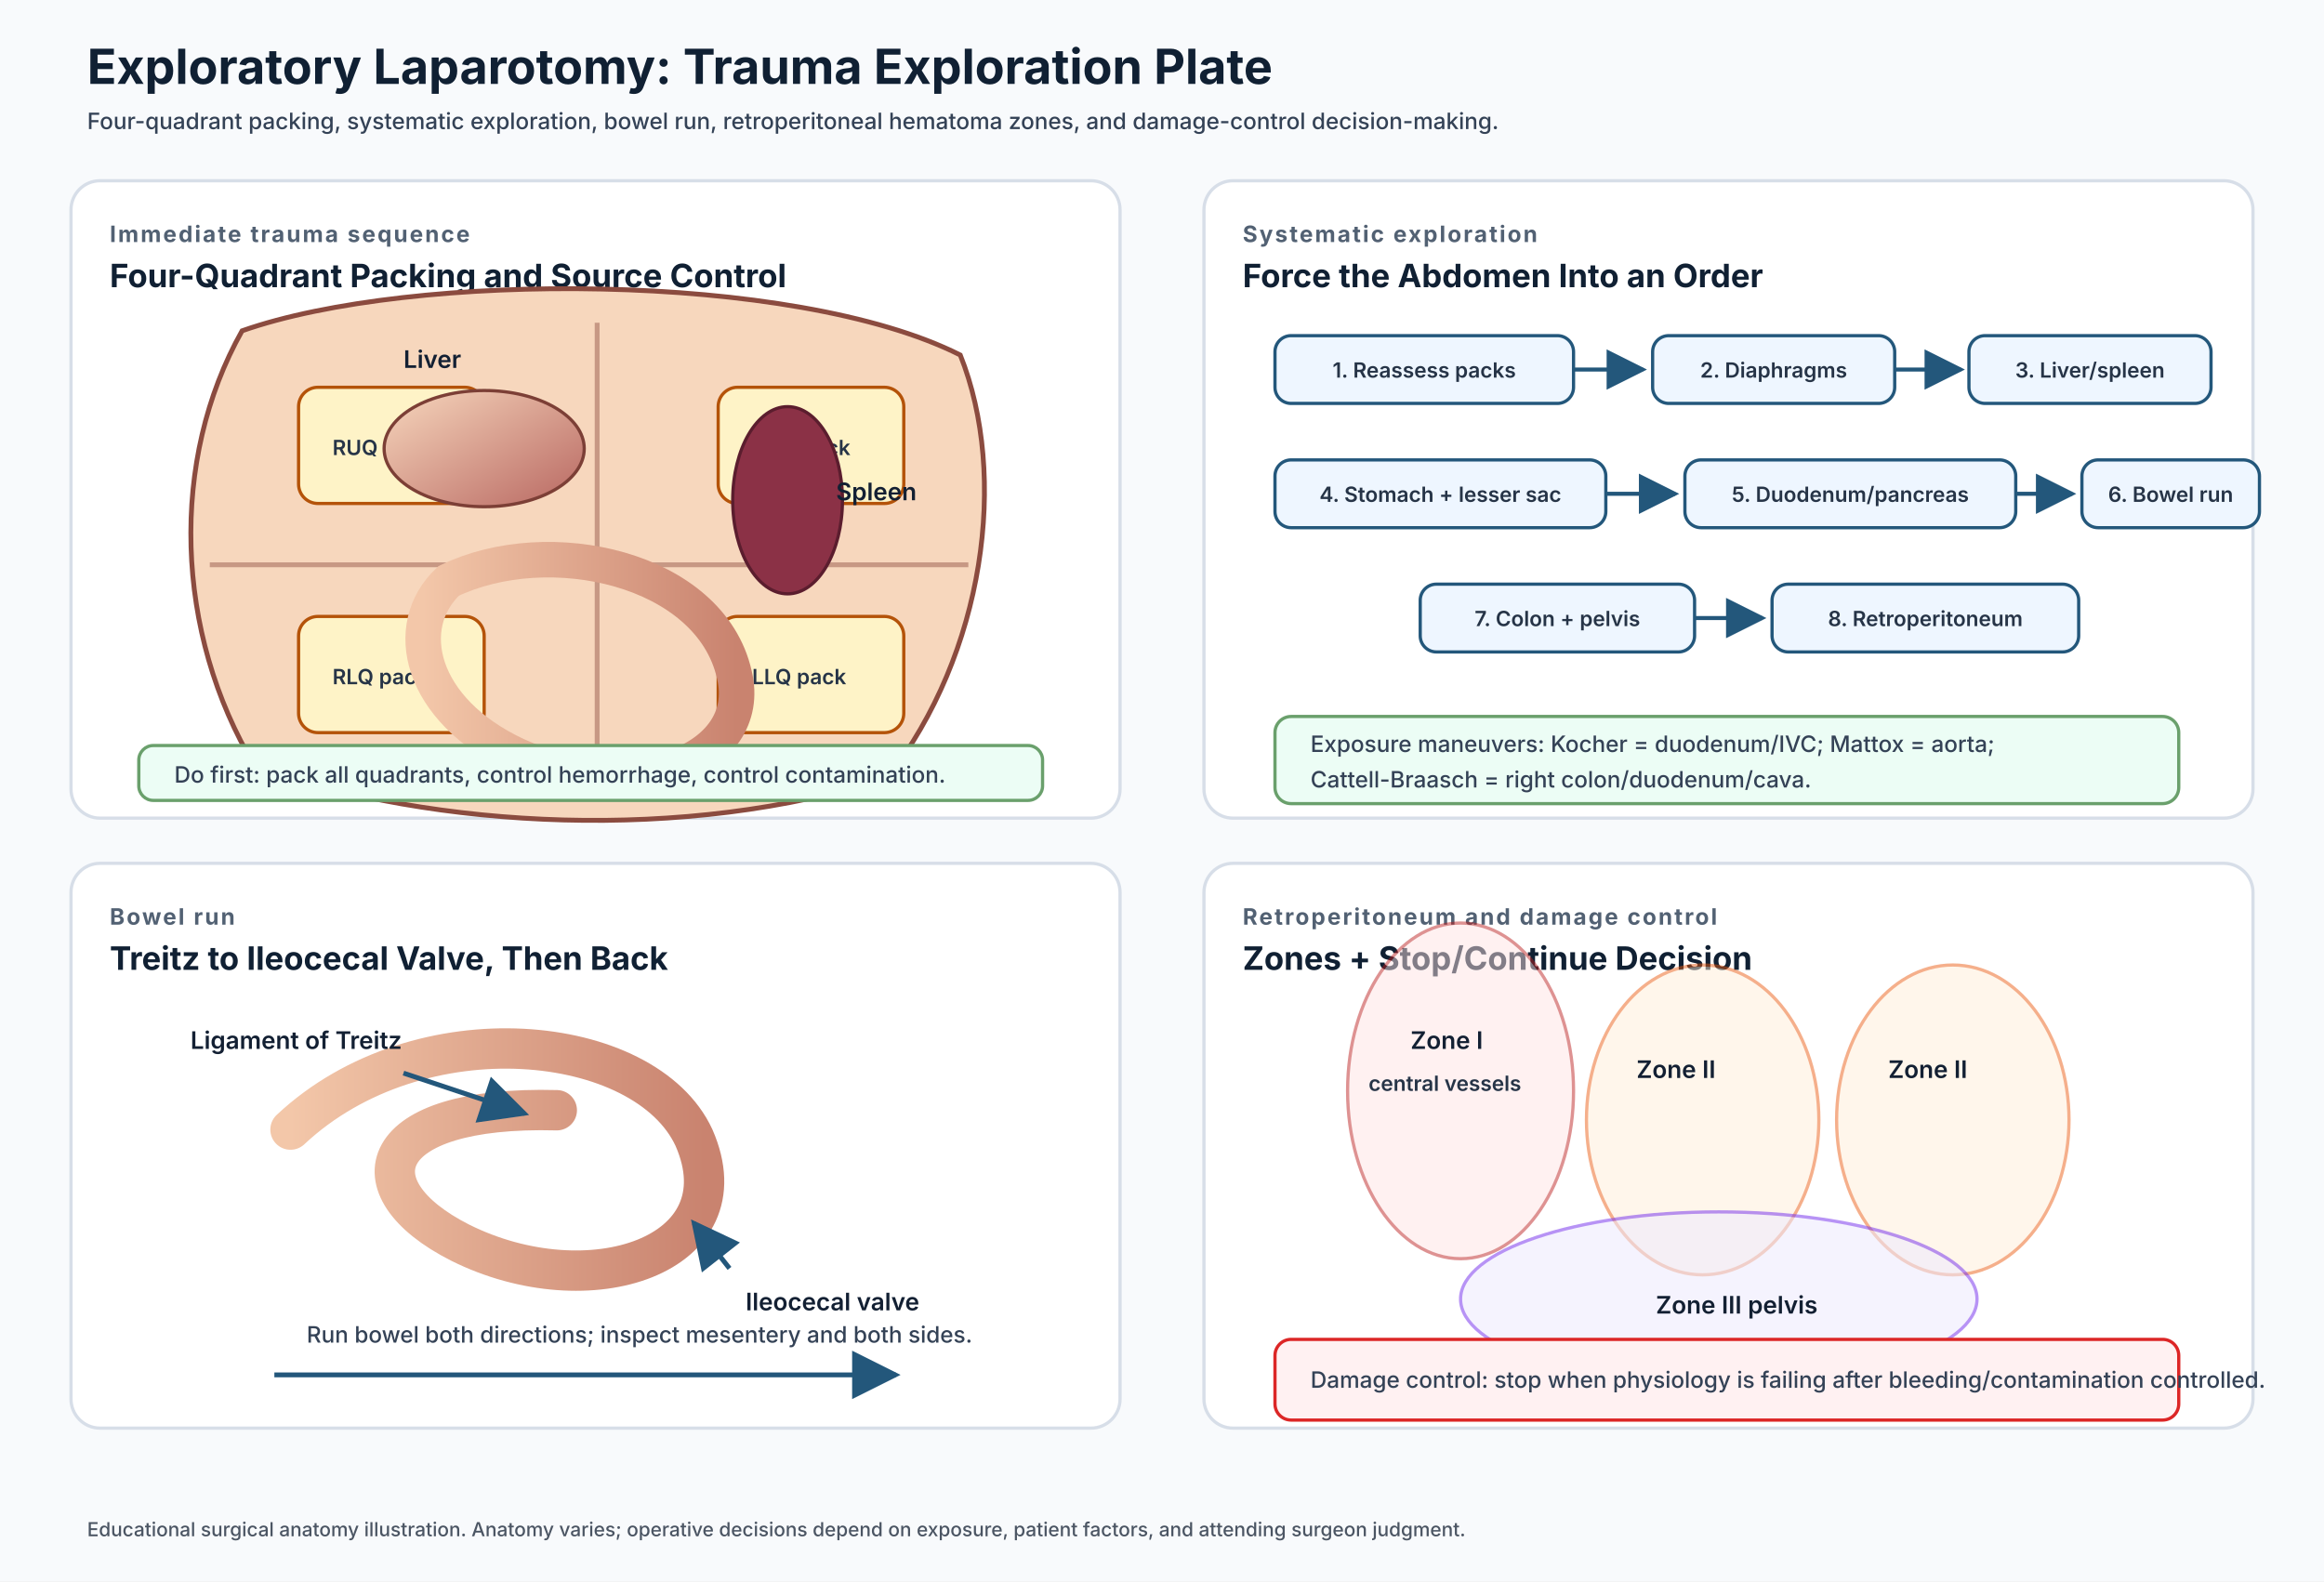
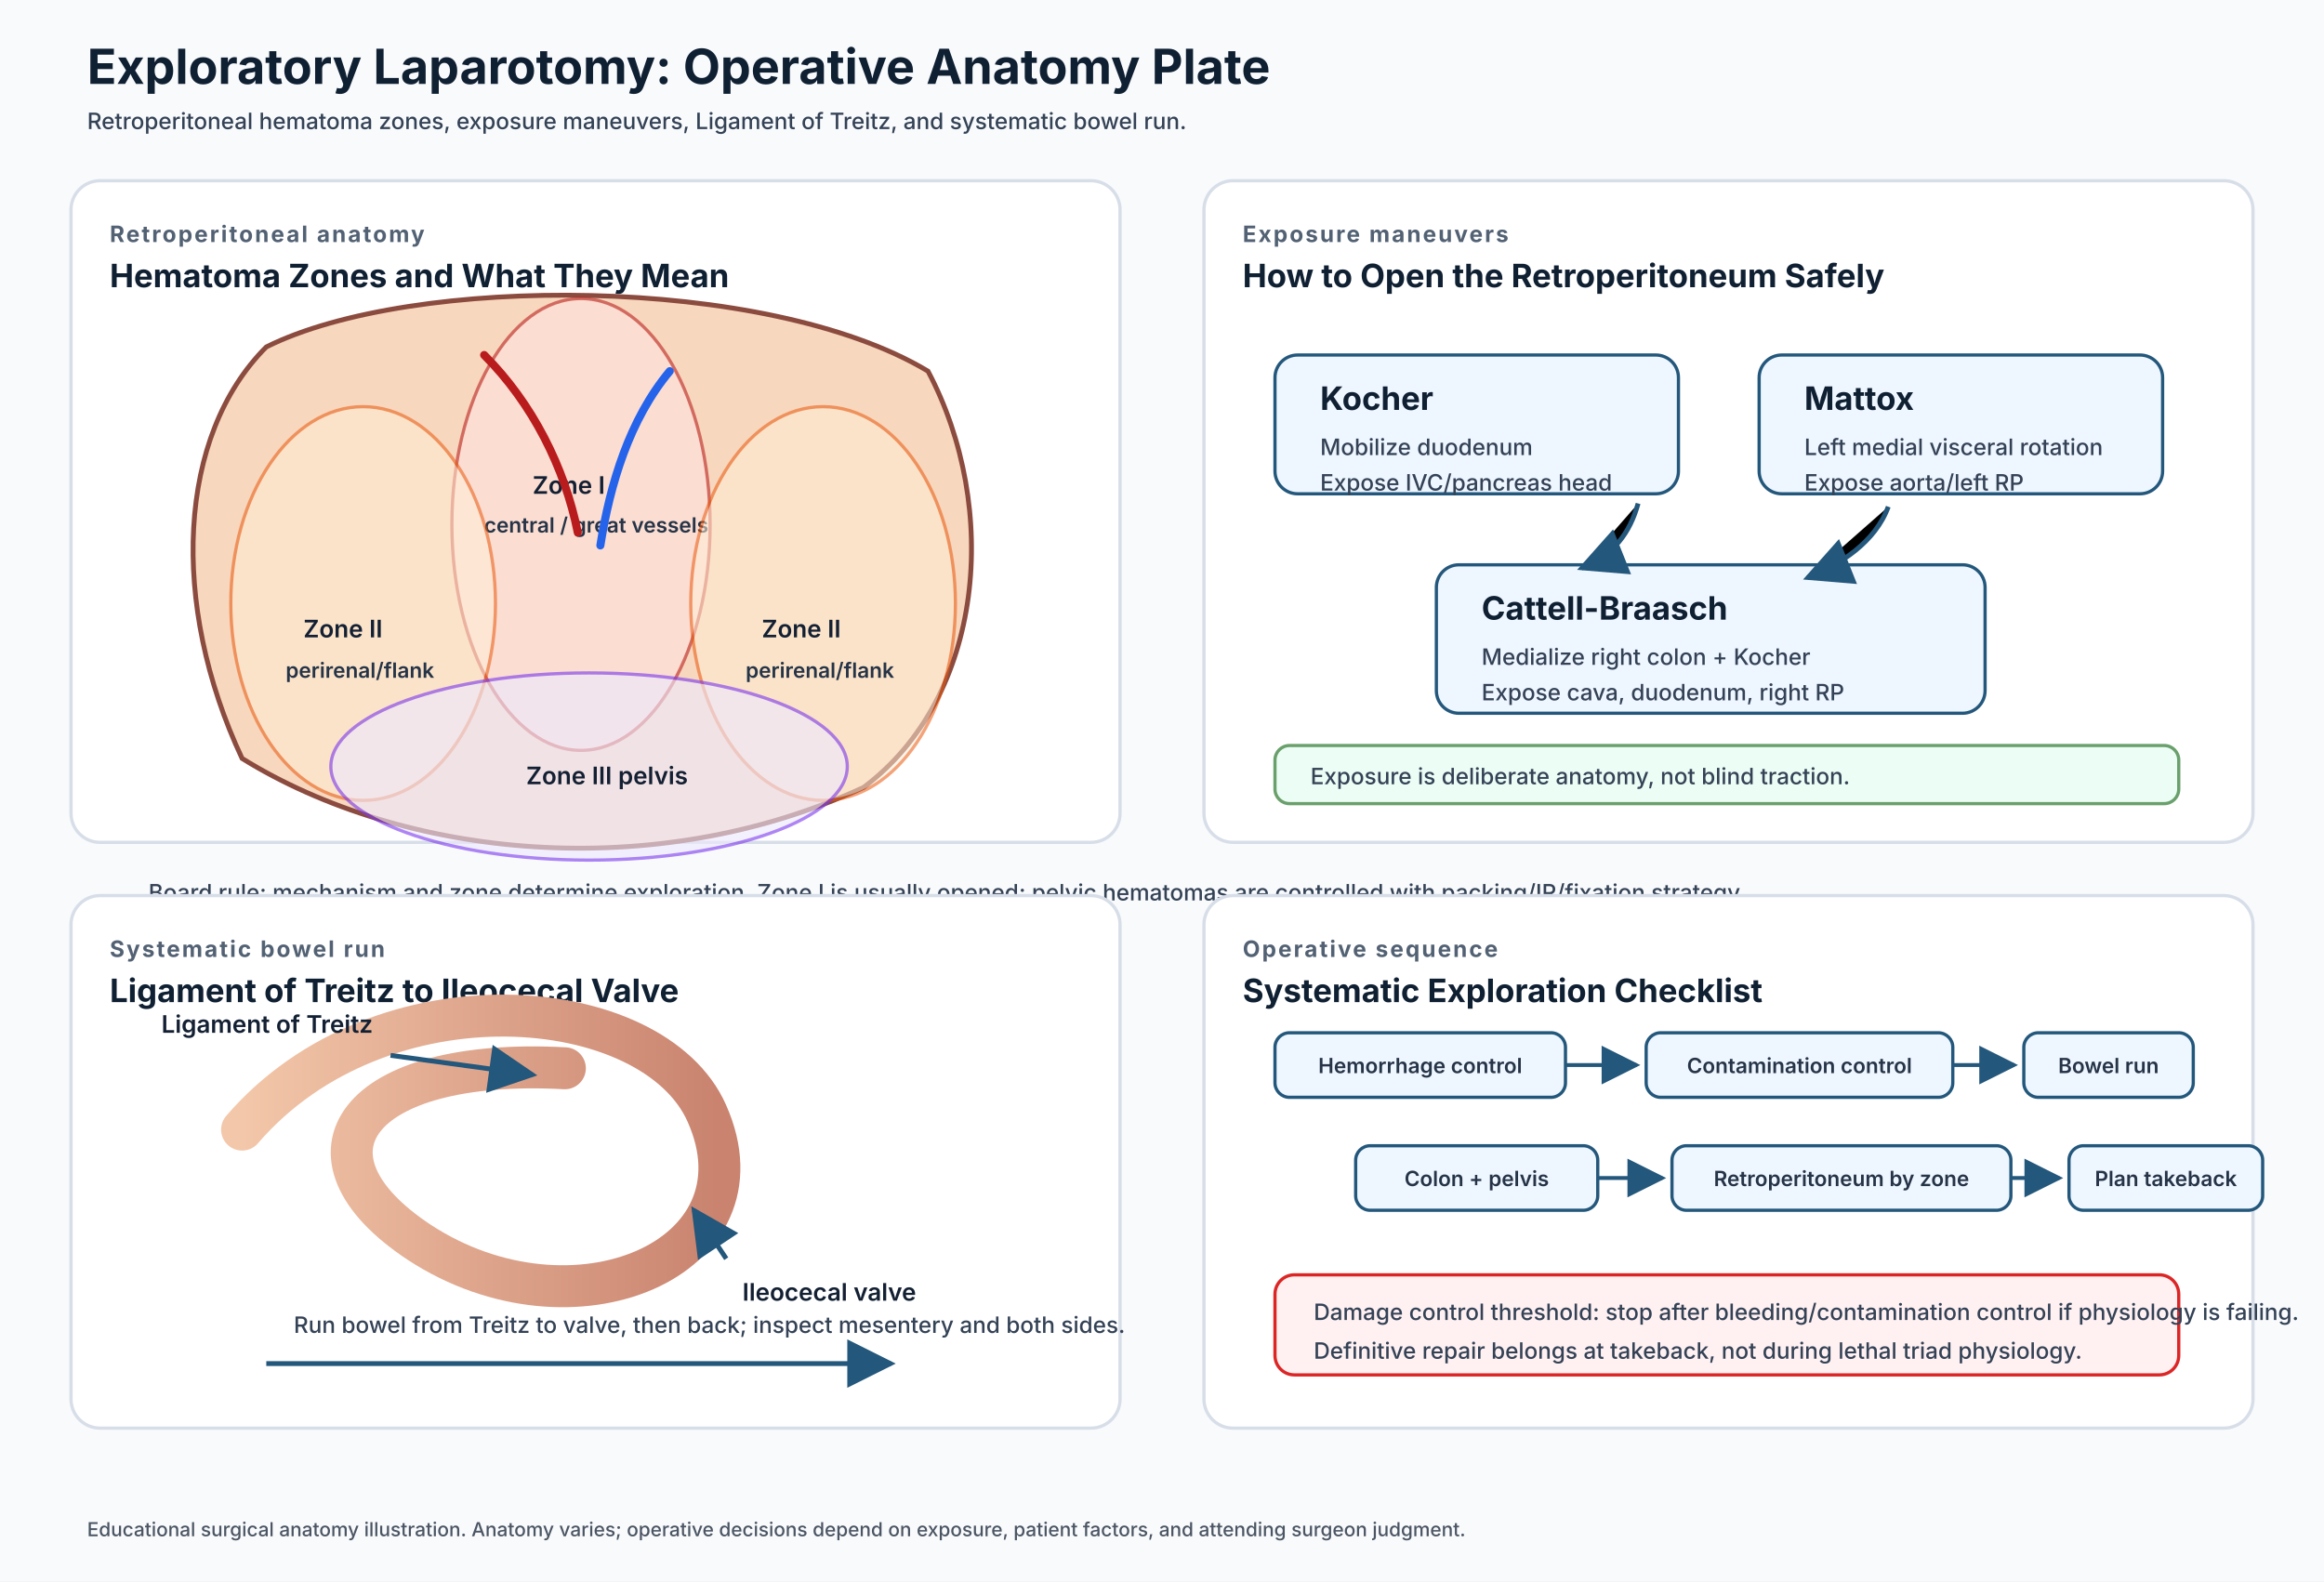
<svg xmlns="http://www.w3.org/2000/svg" viewBox="0 0 1440 980" role="img">
  <defs>
    <linearGradient id="bowel" x1="0" x2="1">
      <stop offset="0" stop-color="#f3c7a9" />
      <stop offset="1" stop-color="#c9836f" />
    </linearGradient>
    <linearGradient id="organ" x1="0" x2="1" y1="0" y2="1">
      <stop offset="0" stop-color="#f7d7bd" />
      <stop offset="1" stop-color="#b86761" />
    </linearGradient>
    <linearGradient id="muscle" x1="0" x2="1">
      <stop offset="0" stop-color="#e7a0a0" />
      <stop offset="1" stop-color="#a94d55" />
    </linearGradient>
-     <linearGradient id="thyroid" x1="0" x2="1">
-       <stop offset="0" stop-color="#c77a66" />
-       <stop offset="1" stop-color="#8c3f45" />
-     </linearGradient>
    <marker id="dot" markerWidth="8" markerHeight="8" refX="4" refY="4">
      <circle cx="4" cy="4" r="3" fill="#111827" />
    </marker>
    <marker id="arrow" markerWidth="10" markerHeight="10" refX="9" refY="5" orient="auto">
      <path d="M0,0 L10,5 L0,10 z" fill="#23577b" />
    </marker>
    <style>
- .bg{fill:#f8fafc}.panel{fill:#fff;stroke:#d7dee8;stroke-width:2}.title{font:700 30px Inter,Arial,sans-serif;fill:#102033}.sub{font:700 14px Inter,Arial,sans-serif;fill:#526173;text-transform:uppercase;letter-spacing:1.2px}.h{font:700 20px Inter,Arial,sans-serif;fill:#102033}.label{font:600 15px Inter,Arial,sans-serif;fill:#132033}.small{font:600 13px Inter,Arial,sans-serif;fill:#263447}.note{font:500 14px Inter,Arial,sans-serif;fill:#344256}.tiny{font:500 12px Inter,Arial,sans-serif;fill:#4b5563}.leader{fill:none;stroke:#1f2937;stroke-width:1.5;marker-end:url(#dot)}.artery{fill:none;stroke:#b91c1c;stroke-width:5;stroke-linecap:round;stroke-linejoin:round}.vein{fill:none;stroke:#2563eb;stroke-width:5;stroke-linecap:round}.nerve{fill:none;stroke:#d6a21e;stroke-width:4.5;stroke-linecap:round;stroke-dasharray:7 5}.duct{fill:none;stroke:#7f9b42;stroke-width:12;stroke-linecap:round;stroke-linejoin:round}.danger{fill:#fff1f2;stroke:#dc2626;stroke-width:2}.pearl{fill:#ecfdf5;stroke:#6aa06c;stroke-width:2}.variant{fill:#fff7ed;stroke:#f59e0b;stroke-width:2}.flow{fill:#eef6ff;stroke:#23577b;stroke-width:2}.mesh{fill:#dbeafe;stroke:#2563eb;stroke-width:2;stroke-dasharray:6 4}.zone1{fill:#fee2e2;stroke:#b91c1c;stroke-width:2}.zone2{fill:#ffedd5;stroke:#ea580c;stroke-width:2}.zone3{fill:#ede9fe;stroke:#7c3aed;stroke-width:2}.pack{fill:#fef3c7;stroke:#b45309;stroke-width:2}.cut{stroke:#dc2626;stroke-width:5;stroke-dasharray:9 7}.fat{fill:#f6d7a8;stroke:#b7791f;stroke-width:2}
+ .bg{fill:#f8fafc}.panel{fill:#fff;stroke:#d7dee8;stroke-width:2}.title{font:700 30px Inter,Arial,sans-serif;fill:#102033}.sub{font:700 14px Inter,Arial,sans-serif;fill:#526173;text-transform:uppercase;letter-spacing:1.2px}.h{font:700 20px Inter,Arial,sans-serif;fill:#102033}.label{font:600 15px Inter,Arial,sans-serif;fill:#132033}.small{font:600 13px Inter,Arial,sans-serif;fill:#263447}.note{font:500 14px Inter,Arial,sans-serif;fill:#344256}.tiny{font:500 12px Inter,Arial,sans-serif;fill:#4b5563}.leader{fill:none;stroke:#1f2937;stroke-width:1.5;marker-end:url(#dot)}.artery{fill:none;stroke:#b91c1c;stroke-width:5;stroke-linecap:round;stroke-linejoin:round}.vein{fill:none;stroke:#2563eb;stroke-width:5;stroke-linecap:round}.nerve{fill:none;stroke:#d6a21e;stroke-width:4.5;stroke-linecap:round;stroke-dasharray:7 5}.danger{fill:#fff1f2;stroke:#dc2626;stroke-width:2}.pearl{fill:#ecfdf5;stroke:#6aa06c;stroke-width:2}.variant{fill:#fff7ed;stroke:#f59e0b;stroke-width:2}.flow{fill:#eef6ff;stroke:#23577b;stroke-width:2}.mesh{fill:#dbeafe;stroke:#2563eb;stroke-width:2;stroke-dasharray:6 4}.zone1{fill:#fee2e2;stroke:#b91c1c;stroke-width:2}.zone2{fill:#ffedd5;stroke:#ea580c;stroke-width:2}.zone3{fill:#ede9fe;stroke:#7c3aed;stroke-width:2}.fat{fill:#f6d7a8;stroke:#b7791f;stroke-width:2}.sheath{fill:#e5e7eb;stroke:#475569;stroke-width:2}.pleura{fill:#dff4ff;stroke:#0284c7;stroke-width:2}.skin{fill:#f5c6aa;stroke:#8b4b3f;stroke-width:2}
</style>
  </defs>
  <rect width="1440" height="980" class="bg" />
-   <text x="54" y="52" class="title">Exploratory Laparotomy: Trauma Exploration Plate</text>
-   <text x="54" y="80" class="note">Four-quadrant packing, systematic exploration, bowel run, retroperitoneal hematoma zones, and damage-control decision-making.</text>
-   <rect x="44" y="112" width="650" height="395" rx="18" class="panel" />
-   <text x="68" y="150" class="sub">Immediate trauma sequence</text>
-   <text x="68" y="178" class="h">Four-Quadrant Packing and Source Control</text>
-   <path d="M150 205 C255 168 492 168 595 220 C625 295 610 405 550 482 C425 522 270 514 158 475 C108 392 105 285 150 205Z" fill="#f7d7bd" stroke="#8b4b3f" stroke-width="3" />
-   <path d="M370 200 L370 492" stroke="#8b4b3f" stroke-width="3" opacity=".45" />
-   <path d="M130 350 L600 350" stroke="#8b4b3f" stroke-width="3" opacity=".45" />
-   <rect x="185" y="240" width="115" height="72" rx="12" class="pack" />
-   <text x="206" y="282" class="small">RUQ pack</text>
-   <rect x="445" y="240" width="115" height="72" rx="12" class="pack" />
-   <text x="466" y="282" class="small">LUQ pack</text>
-   <rect x="185" y="382" width="115" height="72" rx="12" class="pack" />
-   <text x="206" y="424" class="small">RLQ pack</text>
-   <rect x="445" y="382" width="115" height="72" rx="12" class="pack" />
-   <text x="466" y="424" class="small">LLQ pack</text>
-   <ellipse cx="300" cy="278" rx="62" ry="36" fill="url(#organ)" stroke="#7c3f36" stroke-width="2" />
-   <text x="250" y="228" class="label">Liver</text>
-   <ellipse cx="488" cy="310" rx="34" ry="58" fill="#8b3146" stroke="#5b1d2e" stroke-width="2" />
-   <text x="518" y="310" class="label">Spleen</text>
-   <path d="M278 360 C340 330 440 352 455 418 C468 472 390 500 320 468 C260 440 248 388 278 360Z" fill="none" stroke="url(#bowel)" stroke-width="22" stroke-linecap="round" />
-   <rect x="86" y="462" width="560" height="34" rx="9" class="pearl" />
-   <text x="108" y="485" class="note">Do first: pack all quadrants, control hemorrhage, control contamination.</text>
-   <rect x="746" y="112" width="650" height="395" rx="18" class="panel" />
-   <text x="770" y="150" class="sub">Systematic exploration</text>
-   <text x="770" y="178" class="h">Force the Abdomen Into an Order</text>
-   <rect x="790" y="208" width="185" height="42" rx="10" class="flow" />
-   <text x="882.5" y="234" text-anchor="middle" class="small">1. Reassess packs</text>
-   <path d="M975 229 L1018 229" stroke="#23577b" stroke-width="2.5" marker-end="url(#arrow)" />
-   <rect x="1024" y="208" width="150" height="42" rx="10" class="flow" />
-   <text x="1099.0" y="234" text-anchor="middle" class="small">2. Diaphragms</text>
-   <path d="M1174 229 L1215 229" stroke="#23577b" stroke-width="2.5" marker-end="url(#arrow)" />
-   <rect x="1220" y="208" width="150" height="42" rx="10" class="flow" />
-   <text x="1295.0" y="234" text-anchor="middle" class="small">3. Liver/spleen</text>
-   <rect x="790" y="285" width="205" height="42" rx="10" class="flow" />
-   <text x="892.5" y="311" text-anchor="middle" class="small">4. Stomach + lesser sac</text>
-   <path d="M995 306 L1038 306" stroke="#23577b" stroke-width="2.5" marker-end="url(#arrow)" />
-   <rect x="1044" y="285" width="205" height="42" rx="10" class="flow" />
-   <text x="1146.5" y="311" text-anchor="middle" class="small">5. Duodenum/pancreas</text>
-   <path d="M1249 306 L1284 306" stroke="#23577b" stroke-width="2.5" marker-end="url(#arrow)" />
-   <rect x="1290" y="285" width="110" height="42" rx="10" class="flow" />
-   <text x="1345.0" y="311" text-anchor="middle" class="small">6. Bowel run</text>
-   <rect x="880" y="362" width="170" height="42" rx="10" class="flow" />
-   <text x="965.0" y="388" text-anchor="middle" class="small">7. Colon + pelvis</text>
-   <path d="M1050 383 L1092 383" stroke="#23577b" stroke-width="2.5" marker-end="url(#arrow)" />
-   <rect x="1098" y="362" width="190" height="42" rx="10" class="flow" />
-   <text x="1193.0" y="388" text-anchor="middle" class="small">8. Retroperitoneum</text>
-   <rect x="790" y="444" width="560" height="54" rx="10" class="pearl" />
-   <text x="812" y="466" class="note">Exposure maneuvers: Kocher = duodenum/IVC; Mattox = aorta;</text>
-   <text x="812" y="488" class="note">Cattell-Braasch = right colon/duodenum/cava.</text>
-   <rect x="44" y="535" width="650" height="350" rx="18" class="panel" />
-   <text x="68" y="573" class="sub">Bowel run</text>
-   <text x="68" y="601" class="h">Treitz to Ileocecal Valve, Then Back</text>
-   <path d="M180 700 C260 625 400 640 430 705 C462 778 365 810 285 770 C218 736 232 685 345 688" fill="none" stroke="url(#bowel)" stroke-width="25" stroke-linecap="round" />
-   <text x="118" y="650" class="label">Ligament of Treitz</text>
-   <path d="M250 665 L325 690" stroke="#23577b" stroke-width="3" marker-end="url(#arrow)" />
-   <text x="462" y="812" class="label">Ileocecal valve</text>
-   <path d="M452 786 L430 758" stroke="#23577b" stroke-width="3" marker-end="url(#arrow)" />
-   <path d="M170 852 L555 852" stroke="#23577b" stroke-width="3" marker-end="url(#arrow)" />
-   <text x="190" y="832" class="note">Run bowel both directions; inspect mesentery and both sides.</text>
-   <rect x="746" y="535" width="650" height="350" rx="18" class="panel" />
-   <text x="770" y="573" class="sub">Retroperitoneum and damage control</text>
-   <text x="770" y="601" class="h">Zones + Stop/Continue Decision</text>
-   <ellipse cx="905" cy="676" rx="70" ry="104" class="zone1" opacity=".48" />
-   <text x="874" y="650" class="label">Zone I</text>
-   <text x="848" y="676" class="small">central vessels</text>
-   <ellipse cx="1055" cy="694" rx="72" ry="96" class="zone2" opacity=".48" />
-   <ellipse cx="1210" cy="694" rx="72" ry="96" class="zone2" opacity=".48" />
-   <text x="1014" y="668" class="label">Zone II</text>
-   <text x="1170" y="668" class="label">Zone II</text>
-   <ellipse cx="1065" cy="805" rx="160" ry="54" class="zone3" opacity=".55" />
-   <text x="1026" y="814" class="label">Zone III pelvis</text>
-   <rect x="790" y="830" width="560" height="50" rx="10" class="danger" />
-   <text x="812" y="860" class="note">Damage control: stop when physiology is failing after bleeding/contamination controlled.</text>
+   <text x="54" y="52" class="title">Exploratory Laparotomy: Operative Anatomy Plate</text>
+   <text x="54" y="80" class="note">Retroperitoneal hematoma zones, exposure maneuvers, Ligament of Treitz, and systematic bowel run.</text>
+   <rect x="44" y="112" width="650" height="410" rx="18" class="panel" />
+   <text x="68" y="150" class="sub">Retroperitoneal anatomy</text>
+   <text x="68" y="178" class="h">Hematoma Zones and What They Mean</text>
+   <path d="M165 215 C255 170 475 170 575 230 C620 315 610 432 535 488 C405 548 250 532 150 470 C105 374 110 270 165 215Z" fill="#f7d7bd" stroke="#8b4b3f" stroke-width="3" />
+   <ellipse cx="360" cy="325" rx="80" ry="140" class="zone1" opacity=".58" />
+   <text x="330" y="306" class="label">Zone I</text>
+   <text x="300" y="330" class="small">central / great vessels</text>
+   <ellipse cx="225" cy="374" rx="82" ry="122" class="zone2" opacity=".55" />
+   <ellipse cx="510" cy="374" rx="82" ry="122" class="zone2" opacity=".55" />
+   <text x="188" y="395" class="label">Zone II</text>
+   <text x="472" y="395" class="label">Zone II</text>
+   <text x="177" y="420" class="small">perirenal/flank</text>
+   <text x="462" y="420" class="small">perirenal/flank</text>
+   <ellipse cx="365" cy="475" rx="160" ry="58" class="zone3" opacity=".62" />
+   <text x="326" y="486" class="label">Zone III pelvis</text>
+   <path d="M300 220 C330 250 350 290 358 330" class="artery" />
+   <path d="M415 230 C390 260 378 300 372 338" class="vein" />
+   <text x="92" y="558" class="note">Board rule: mechanism and zone determine exploration. Zone I is usually opened; pelvic hematomas are controlled with packing/IR/fixation strategy.</text>
+   <rect x="746" y="112" width="650" height="410" rx="18" class="panel" />
+   <text x="770" y="150" class="sub">Exposure maneuvers</text>
+   <text x="770" y="178" class="h">How to Open the Retroperitoneum Safely</text>
+   <rect x="790" y="220" width="250" height="86" rx="14" class="flow" />
+   <text x="818" y="254" class="h">Kocher</text>
+   <text x="818" y="282" class="note">Mobilize duodenum</text>
+   <text x="818" y="304" class="note">Expose IVC/pancreas head</text>
+   <rect x="1090" y="220" width="250" height="86" rx="14" class="flow" />
+   <text x="1118" y="254" class="h">Mattox</text>
+   <text x="1118" y="282" class="note">Left medial visceral rotation</text>
+   <text x="1118" y="304" class="note">Expose aorta/left RP</text>
+   <rect x="890" y="350" width="340" height="92" rx="14" class="flow" />
+   <text x="918" y="384" class="h">Cattell-Braasch</text>
+   <text x="918" y="412" class="note">Medialize right colon + Kocher</text>
+   <text x="918" y="434" class="note">Expose cava, duodenum, right RP</text>
+   <path d="M1015 312 C1010 330 1000 344 980 352" stroke="#23577b" stroke-width="3" marker-end="url(#arrow)" />
+   <path d="M1170 314 C1162 336 1140 350 1120 358" stroke="#23577b" stroke-width="3" marker-end="url(#arrow)" />
+   <rect x="790" y="462" width="560" height="36" rx="9" class="pearl" />
+   <text x="812" y="486" class="note">Exposure is deliberate anatomy, not blind traction.</text>
+   <rect x="44" y="555" width="650" height="330" rx="18" class="panel" />
+   <text x="68" y="593" class="sub">Systematic bowel run</text>
+   <text x="68" y="621" class="h">Ligament of Treitz to Ileocecal Valve</text>
+   <path d="M150 700 C236 600 405 615 438 690 C478 780 355 832 260 770 C178 716 220 655 350 662" fill="none" stroke="url(#bowel)" stroke-width="26" stroke-linecap="round" />
+   <text x="100" y="640" class="label">Ligament of Treitz</text>
+   <path d="M242 654 L330 666" stroke="#23577b" stroke-width="3" marker-end="url(#arrow)" />
+   <text x="460" y="806" class="label">Ileocecal valve</text>
+   <path d="M450 780 L430 750" stroke="#23577b" stroke-width="3" marker-end="url(#arrow)" />
+   <path d="M165 845 L552 845" stroke="#23577b" stroke-width="3" marker-end="url(#arrow)" />
+   <text x="182" y="826" class="note">Run bowel from Treitz to valve, then back; inspect mesentery and both sides.</text>
+   <rect x="746" y="555" width="650" height="330" rx="18" class="panel" />
+   <text x="770" y="593" class="sub">Operative sequence</text>
+   <text x="770" y="621" class="h">Systematic Exploration Checklist</text>
+   <rect x="790" y="640" width="180" height="40" rx="9" class="flow" />
+   <text x="880.0" y="665" text-anchor="middle" class="small">Hemorrhage control</text>
+   <path d="M970 660 L1014 660" stroke="#23577b" stroke-width="2.4" marker-end="url(#arrow)" />
+   <rect x="1020" y="640" width="190" height="40" rx="9" class="flow" />
+   <text x="1115.0" y="665" text-anchor="middle" class="small">Contamination control</text>
+   <path d="M1210 660 L1248 660" stroke="#23577b" stroke-width="2.4" marker-end="url(#arrow)" />
+   <rect x="1254" y="640" width="105" height="40" rx="9" class="flow" />
+   <text x="1306.5" y="665" text-anchor="middle" class="small">Bowel run</text>
+   <rect x="840" y="710" width="150" height="40" rx="9" class="flow" />
+   <text x="915.0" y="735" text-anchor="middle" class="small">Colon + pelvis</text>
+   <path d="M990 730 L1030 730" stroke="#23577b" stroke-width="2.4" marker-end="url(#arrow)" />
+   <rect x="1036" y="710" width="210" height="40" rx="9" class="flow" />
+   <text x="1141.0" y="735" text-anchor="middle" class="small">Retroperitoneum by zone</text>
+   <path d="M1246 730 L1276 730" stroke="#23577b" stroke-width="2.4" marker-end="url(#arrow)" />
+   <rect x="1282" y="710" width="120" height="40" rx="9" class="flow" />
+   <text x="1342.0" y="735" text-anchor="middle" class="small">Plan takeback</text>
+   <rect x="790" y="790" width="560" height="62" rx="12" class="danger" />
+   <text x="814" y="818" class="note">Damage control threshold: stop after bleeding/contamination control if physiology is failing.</text>
+   <text x="814" y="842" class="note">Definitive repair belongs at takeback, not during lethal triad physiology.</text>
  <text x="54" y="952" class="tiny">Educational surgical anatomy illustration. Anatomy varies; operative decisions depend on exposure, patient factors, and attending surgeon judgment.</text>
</svg>
